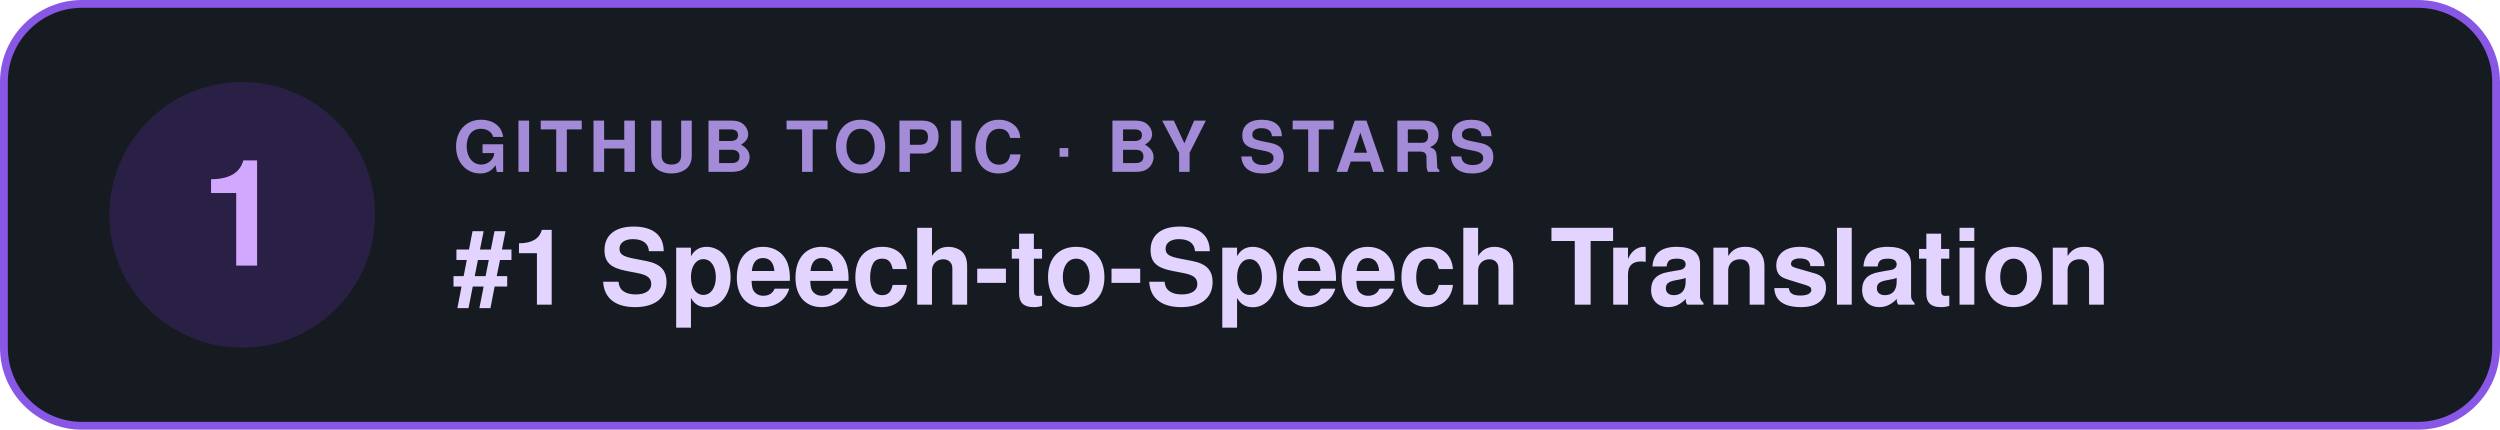
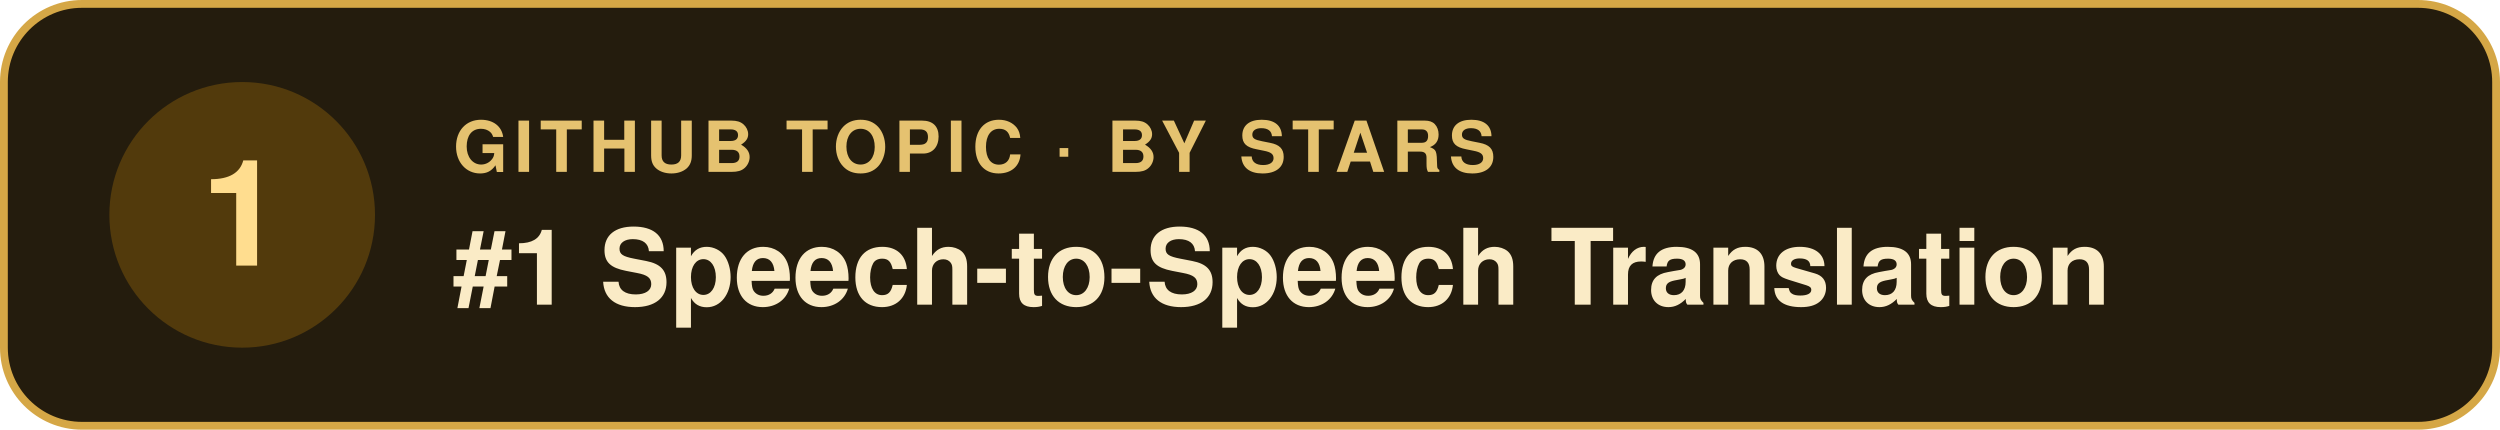
<svg xmlns="http://www.w3.org/2000/svg" width="320" height="55" viewBox="0 0 320 55" role="img" aria-label="GitHub topic speech-to-speech-translation: #1 by stars">
-   <rect x="0.5" y="0.5" width="319" height="54" rx="10" fill="#161B22" stroke="#8957E5" />
-   <circle cx="31" cy="27.5" r="17" fill="#2A1F45" />
-   <text x="31" y="34" text-anchor="middle" font-family="-apple-system,BlinkMacSystemFont,'Segoe UI','PingFang SC','Microsoft YaHei','Noto Sans SC',Helvetica,Arial,sans-serif" font-size="19" font-weight="700" fill="#D2A8FF">1</text>
-   <text x="58" y="22" font-family="-apple-system,BlinkMacSystemFont,'Segoe UI','PingFang SC','Microsoft YaHei','Noto Sans SC',Helvetica,Arial,sans-serif" font-size="9" font-weight="600" letter-spacing="0.8" fill="#A38BD8">GITHUB TOPIC · BY STARS</text>
-   <text x="58" y="39" font-family="-apple-system,BlinkMacSystemFont,'Segoe UI','PingFang SC','Microsoft YaHei','Noto Sans SC',Helvetica,Arial,sans-serif" font-size="13.5" font-weight="700" fill="#E2D4FF">#1 Speech-to-Speech Translation</text>
+   <rect x="0.5" y="0.5" width="319" height="54" rx="10" fill="#241C0D" stroke="#D5A746" />
+   <circle cx="31" cy="27.5" r="17" fill="#523A0C" />
+   <text x="31" y="34" text-anchor="middle" font-family="-apple-system,BlinkMacSystemFont,'Segoe UI','PingFang SC','Microsoft YaHei','Noto Sans SC',Helvetica,Arial,sans-serif" font-size="19" font-weight="700" fill="#FFDD8F">1</text>
+   <text x="58" y="22" font-family="-apple-system,BlinkMacSystemFont,'Segoe UI','PingFang SC','Microsoft YaHei','Noto Sans SC',Helvetica,Arial,sans-serif" font-size="9" font-weight="600" letter-spacing="0.8" fill="#E5C270">GITHUB TOPIC · BY STARS</text>
+   <text x="58" y="39" font-family="-apple-system,BlinkMacSystemFont,'Segoe UI','PingFang SC','Microsoft YaHei','Noto Sans SC',Helvetica,Arial,sans-serif" font-size="13.5" font-weight="700" fill="#FAEBC6">#1 Speech-to-Speech Translation</text>
</svg>
